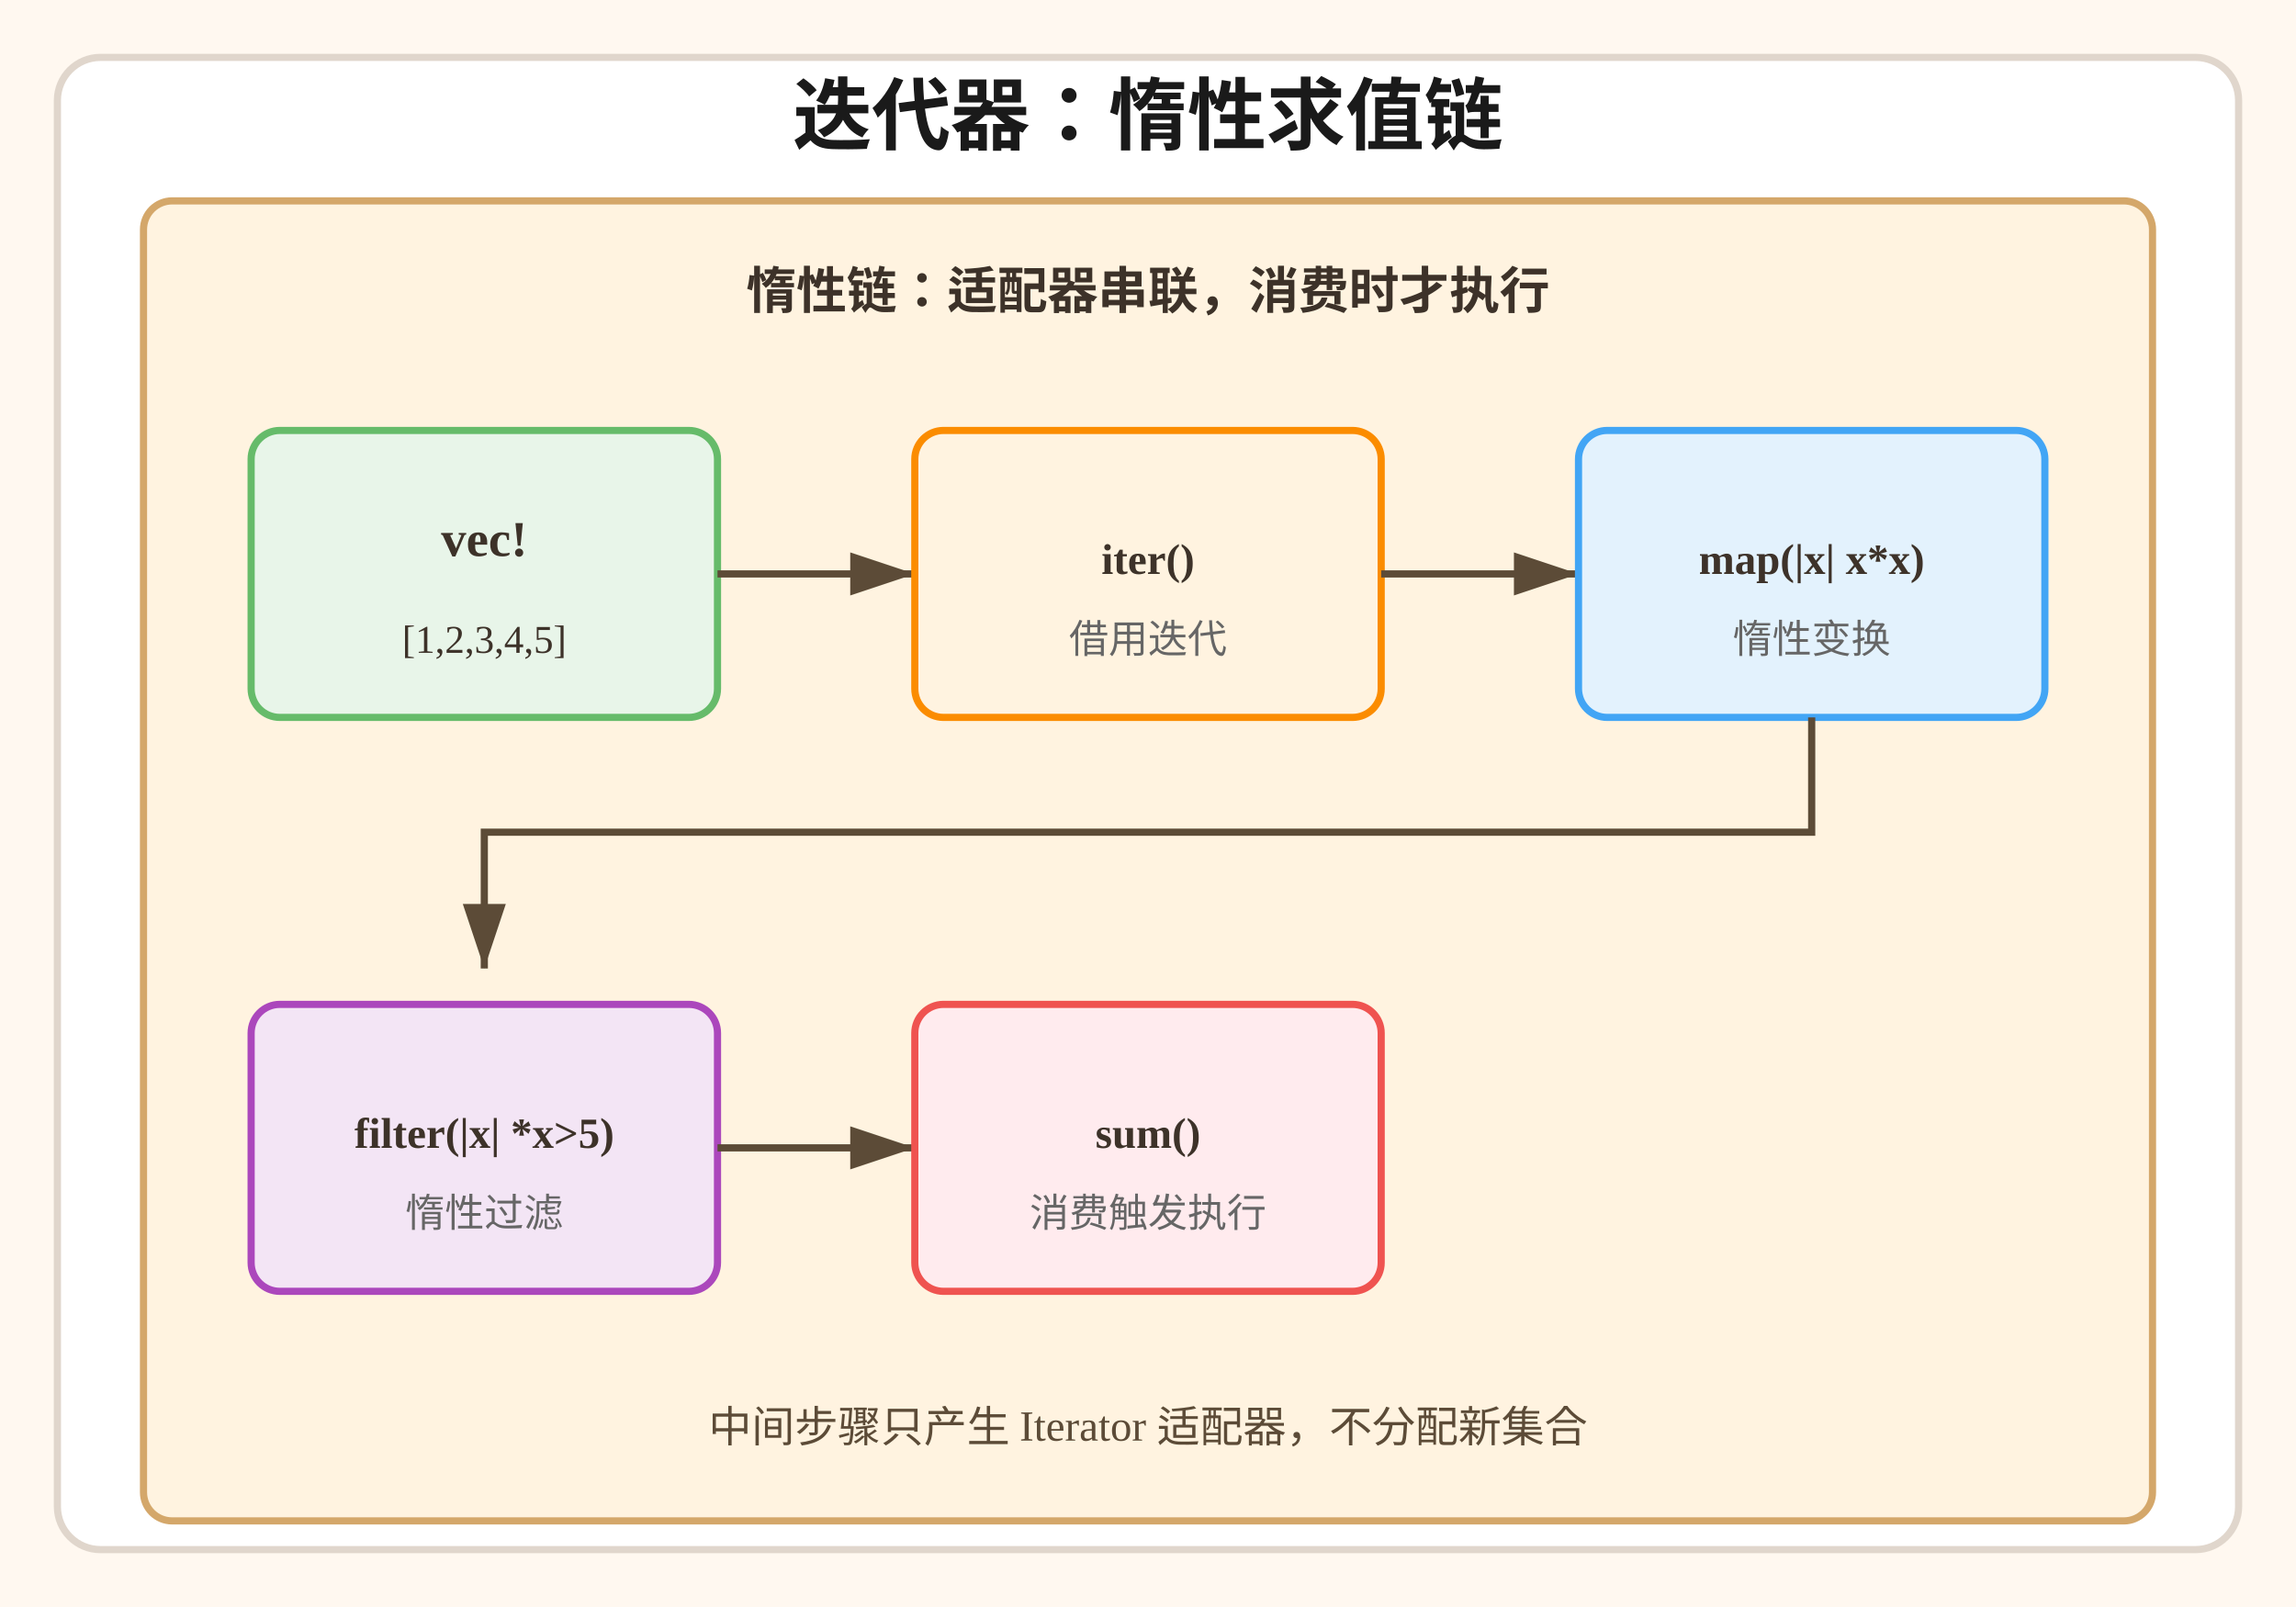
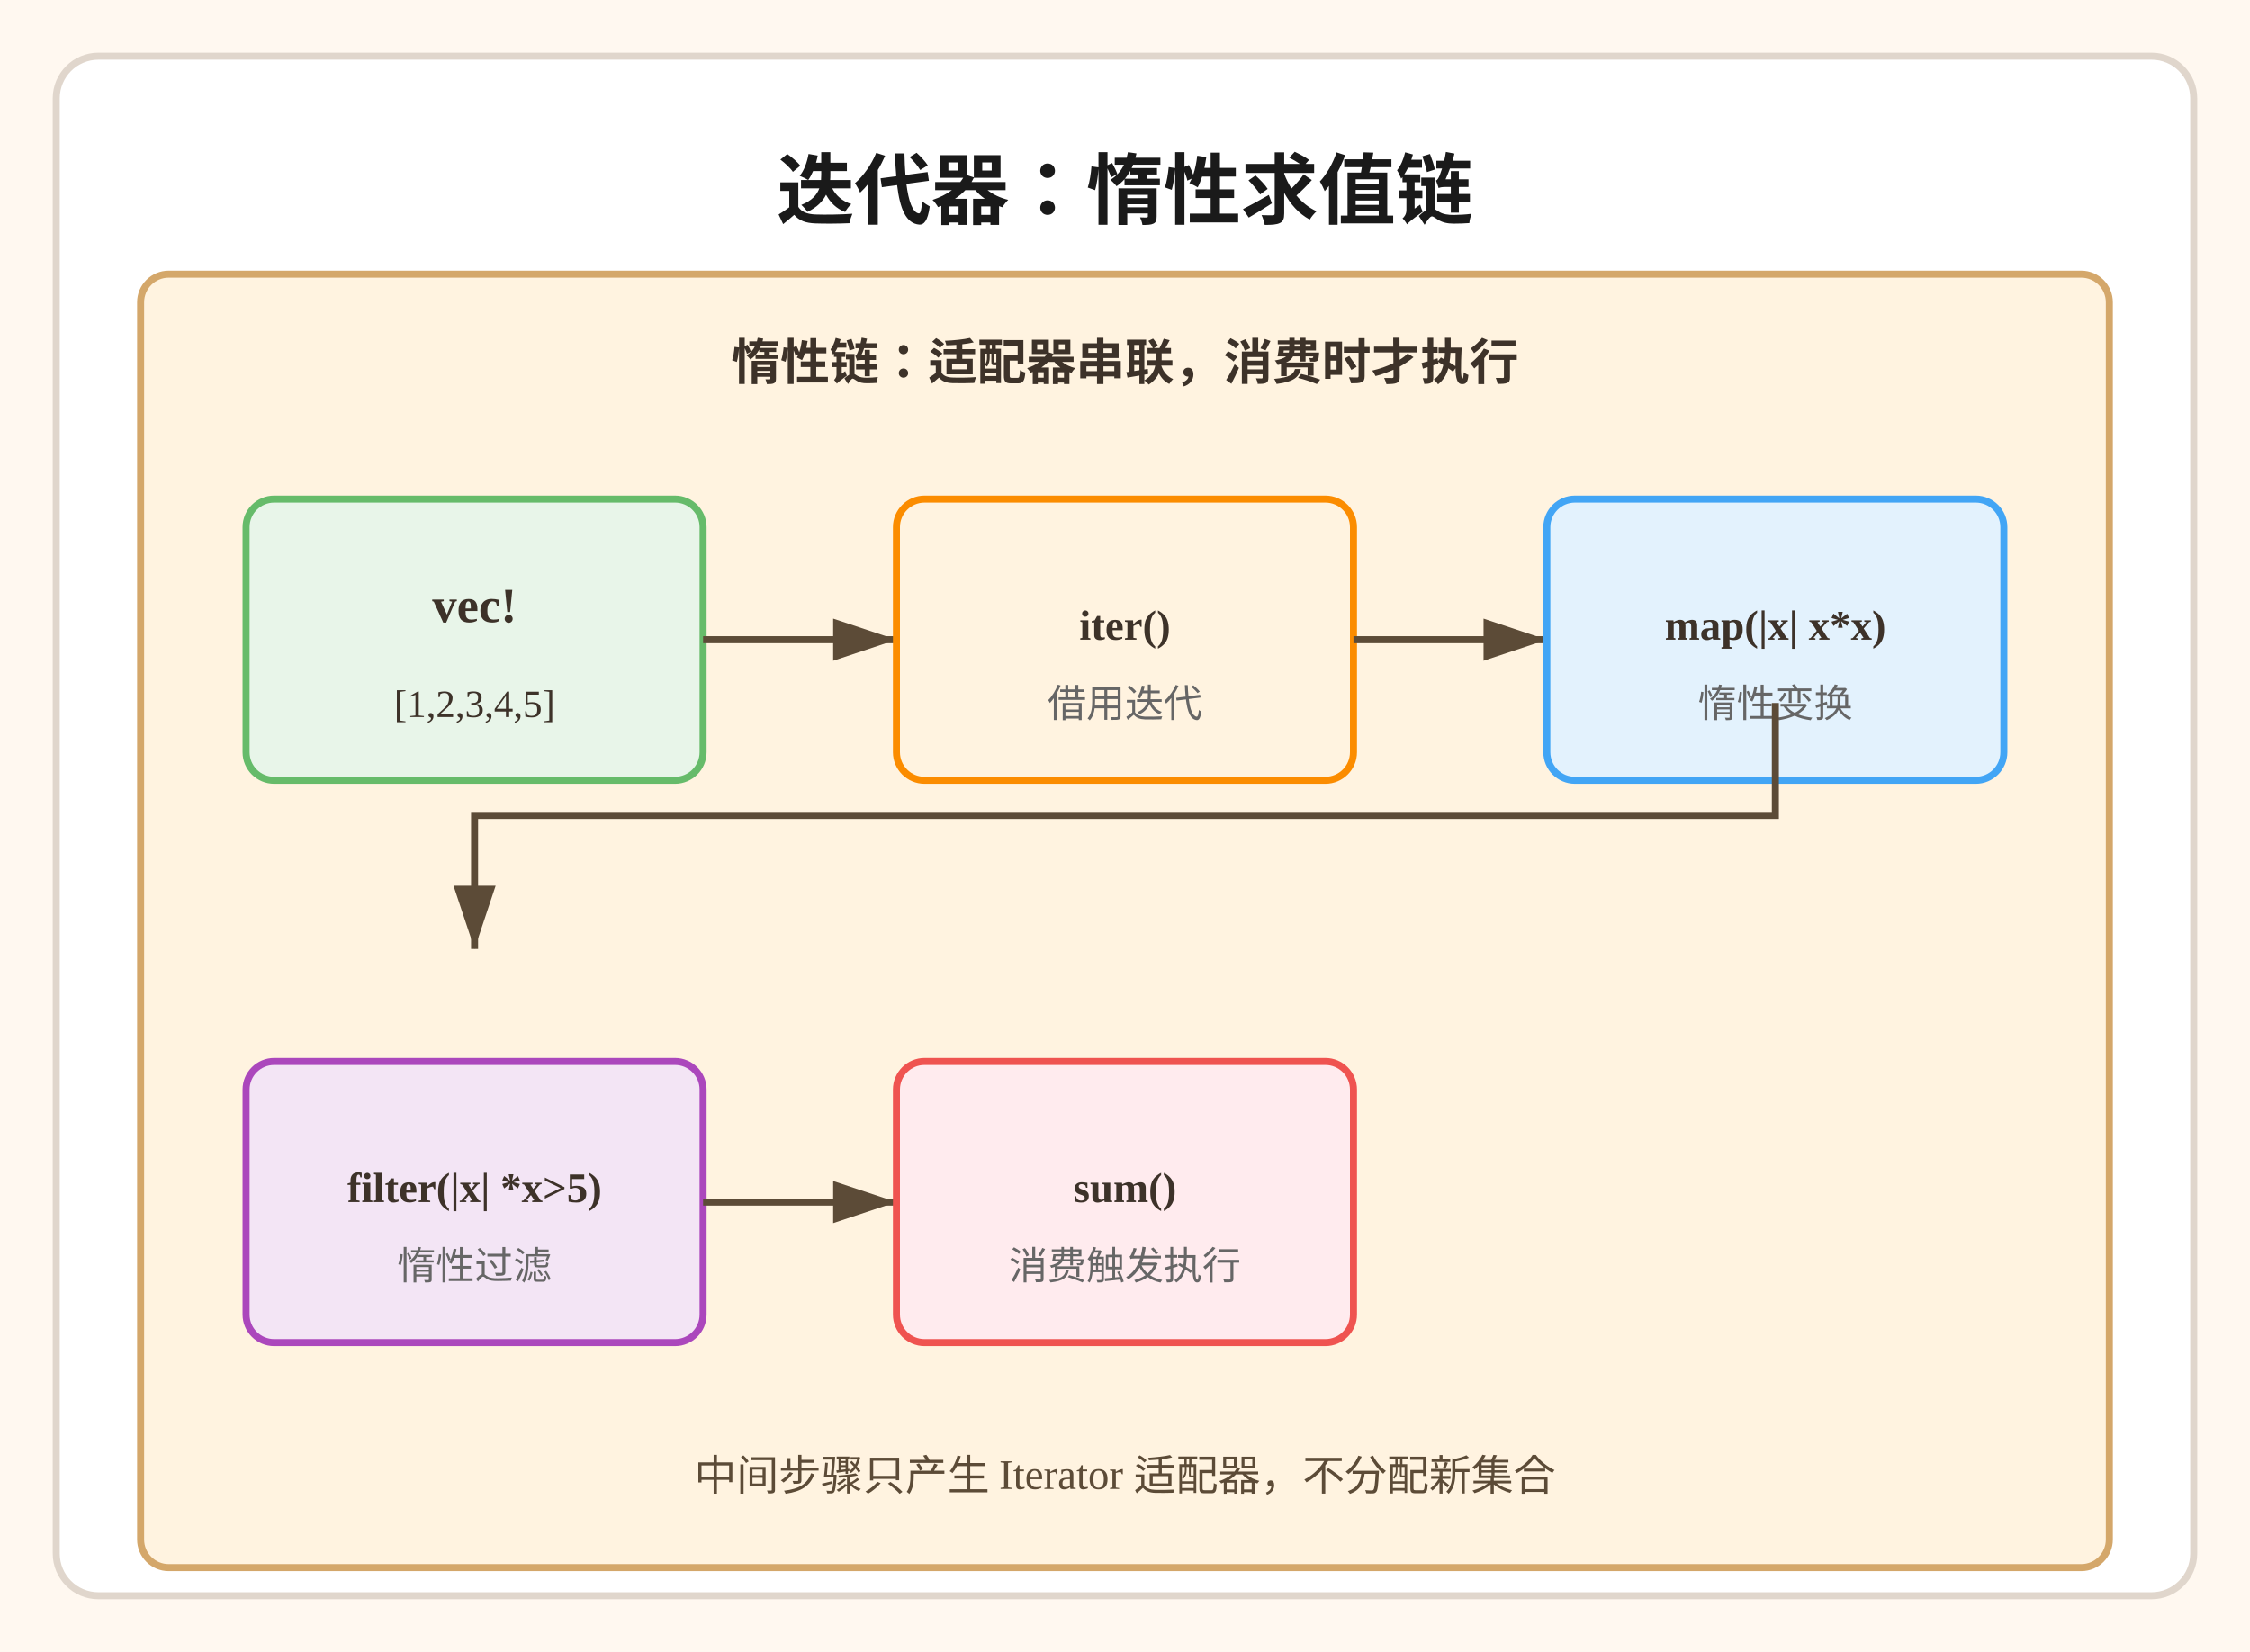
- <svg xmlns="http://www.w3.org/2000/svg" width="640" height="448" viewBox="0 0 640 448">
+ <svg xmlns="http://www.w3.org/2000/svg" width="640" height="470" viewBox="0 0 640 470">
  <defs>
    <style>
      .bg { fill: #fff8f0; }
      .card { fill: #ffffff; stroke: #e0d6cc; stroke-width: 2; }
      .title { font: bold 22px system-ui, -apple-system, sans-serif; fill: #1a1a1a; }
      .text { font: 15px system-ui, -apple-system, sans-serif; fill: #2a2a2a; }
      .code { font: 14px "SF Mono", Menlo, monospace; fill: #3a2a1a; }
      .label { font: 13px system-ui, -apple-system, sans-serif; fill: #5a5a5a; }
      .arrow { stroke: #7a6a5a; stroke-width: 2; fill: none; marker-end: url(#arrowhead); }
      .highlight { fill: #ffeacc; stroke: #ffaa55; stroke-width: 2; }
      .box { fill: #e8f4ff; stroke: #3399ff; stroke-width: 2; }
      .box2 { fill: #f0ffe8; stroke: #66bb33; stroke-width: 2; }
      .box3 { fill: #fff0f5; stroke: #dd5599; stroke-width: 2; }
    </style>
    <marker id="arrowhead" markerWidth="10" markerHeight="7" refX="9" refY="3.5" orient="auto">
      <polygon points="0 0, 10 3.5, 0 7" fill="#7a6a5a" />
    </marker>
    <marker id="arrow" markerWidth="10" markerHeight="10" refX="9" refY="3" orient="auto" markerUnits="strokeWidth">
      <path d="M0,0 L0,6 L9,3 z" fill="#5c4b37" />
    </marker>
  </defs>
-   <rect width="640" height="448" class="bg" />
-   <rect x="16" y="16" width="608" height="416" rx="12" class="card" />
-   <text x="320" y="40" text-anchor="middle" class="title">迭代器：惰性求值链</text>
-   <rect x="40" y="56" width="560" height="368" fill="#fff3e0" stroke="#d4a76a" stroke-width="2" rx="8" />
-   <text x="320" y="86" font-size="14" font-weight="bold" fill="#3d3229" text-anchor="middle">惰性链：适配器串联，消费时才执行</text>
-   <rect x="70" y="120" width="130" height="80" fill="#e8f5e9" stroke="#66bb6a" stroke-width="2" rx="8" />
-   <text x="135" y="155" font-size="14" font-weight="bold" fill="#3d3229" text-anchor="middle">vec!</text>
-   <text x="135" y="182" font-size="11" fill="#3d3229" text-anchor="middle">[1,2,3,4,5]</text>
-   <line x1="200" y1="160" x2="255" y2="160" stroke="#5c4b37" stroke-width="2" marker-end="url(#arrow)" />
-   <rect x="255" y="120" width="130" height="80" fill="#fff3e0" stroke="#fb8c00" stroke-width="2" rx="8" />
-   <text x="320" y="160" font-size="12" font-weight="bold" fill="#3d3229" text-anchor="middle">iter()</text>
-   <text x="320" y="182" font-size="11" fill="#666" text-anchor="middle">借用迭代</text>
-   <line x1="385" y1="160" x2="440" y2="160" stroke="#5c4b37" stroke-width="2" marker-end="url(#arrow)" />
-   <rect x="440" y="120" width="130" height="80" fill="#e3f2fd" stroke="#42a5f5" stroke-width="2" rx="8" />
-   <text x="505" y="160" font-size="12" font-weight="bold" fill="#3d3229" text-anchor="middle">map(|x| x*x)</text>
-   <text x="505" y="182" font-size="11" fill="#666" text-anchor="middle">惰性变换</text>
+   <rect width="640" height="470" class="bg" />
+   <rect x="16" y="16" width="608" height="438" rx="12" class="card" />
+   <text x="320" y="62" text-anchor="middle" class="title">迭代器：惰性求值链</text>
+   <rect x="40" y="78" width="560" height="368" fill="#fff3e0" stroke="#d4a76a" stroke-width="2" rx="8" />
+   <text x="320" y="108" font-size="14" font-weight="bold" fill="#3d3229" text-anchor="middle">惰性链：适配器串联，消费时才执行</text>
+   <rect x="70" y="142" width="130" height="80" fill="#e8f5e9" stroke="#66bb6a" stroke-width="2" rx="8" />
+   <text x="135" y="177" font-size="14" font-weight="bold" fill="#3d3229" text-anchor="middle">vec!</text>
+   <text x="135" y="204" font-size="11" fill="#3d3229" text-anchor="middle">[1,2,3,4,5]</text>
+   <line x1="200" y1="182" x2="255" y2="182" stroke="#5c4b37" stroke-width="2" marker-end="url(#arrow)" />
+   <rect x="255" y="142" width="130" height="80" fill="#fff3e0" stroke="#fb8c00" stroke-width="2" rx="8" />
+   <text x="320" y="182" font-size="12" font-weight="bold" fill="#3d3229" text-anchor="middle">iter()</text>
+   <text x="320" y="204" font-size="11" fill="#666" text-anchor="middle">借用迭代</text>
+   <line x1="385" y1="182" x2="440" y2="182" stroke="#5c4b37" stroke-width="2" marker-end="url(#arrow)" />
+   <rect x="440" y="142" width="130" height="80" fill="#e3f2fd" stroke="#42a5f5" stroke-width="2" rx="8" />
+   <text x="505" y="182" font-size="12" font-weight="bold" fill="#3d3229" text-anchor="middle">map(|x| x*x)</text>
+   <text x="505" y="204" font-size="11" fill="#666" text-anchor="middle">惰性变换</text>
  <path d="M 505 200 L 505 232 L 135 232 L 135 270" fill="none" stroke="#5c4b37" stroke-width="2" marker-end="url(#arrow)" />
-   <rect x="70" y="280" width="130" height="80" fill="#f3e5f5" stroke="#ab47bc" stroke-width="2" rx="8" />
-   <text x="135" y="320" font-size="12" font-weight="bold" fill="#3d3229" text-anchor="middle">filter(|x| *x&gt;5)</text>
-   <text x="135" y="342" font-size="11" fill="#666" text-anchor="middle">惰性过滤</text>
-   <line x1="200" y1="320" x2="255" y2="320" stroke="#5c4b37" stroke-width="2" marker-end="url(#arrow)" />
-   <rect x="255" y="280" width="130" height="80" fill="#ffebee" stroke="#ef5350" stroke-width="2" rx="8" />
-   <text x="320" y="320" font-size="12" font-weight="bold" fill="#3d3229" text-anchor="middle">sum()</text>
-   <text x="320" y="342" font-size="11" fill="#666" text-anchor="middle">消费触发执行</text>
-   <text x="320" y="402" font-size="12" fill="#5c4b37" text-anchor="middle">中间步骤只产生 Iterator 适配器，不分配新集合</text>
+   <rect x="70" y="302" width="130" height="80" fill="#f3e5f5" stroke="#ab47bc" stroke-width="2" rx="8" />
+   <text x="135" y="342" font-size="12" font-weight="bold" fill="#3d3229" text-anchor="middle">filter(|x| *x&gt;5)</text>
+   <text x="135" y="364" font-size="11" fill="#666" text-anchor="middle">惰性过滤</text>
+   <line x1="200" y1="342" x2="255" y2="342" stroke="#5c4b37" stroke-width="2" marker-end="url(#arrow)" />
+   <rect x="255" y="302" width="130" height="80" fill="#ffebee" stroke="#ef5350" stroke-width="2" rx="8" />
+   <text x="320" y="342" font-size="12" font-weight="bold" fill="#3d3229" text-anchor="middle">sum()</text>
+   <text x="320" y="364" font-size="11" fill="#666" text-anchor="middle">消费触发执行</text>
+   <text x="320" y="424" font-size="12" fill="#5c4b37" text-anchor="middle">中间步骤只产生 Iterator 适配器，不分配新集合</text>
</svg>
